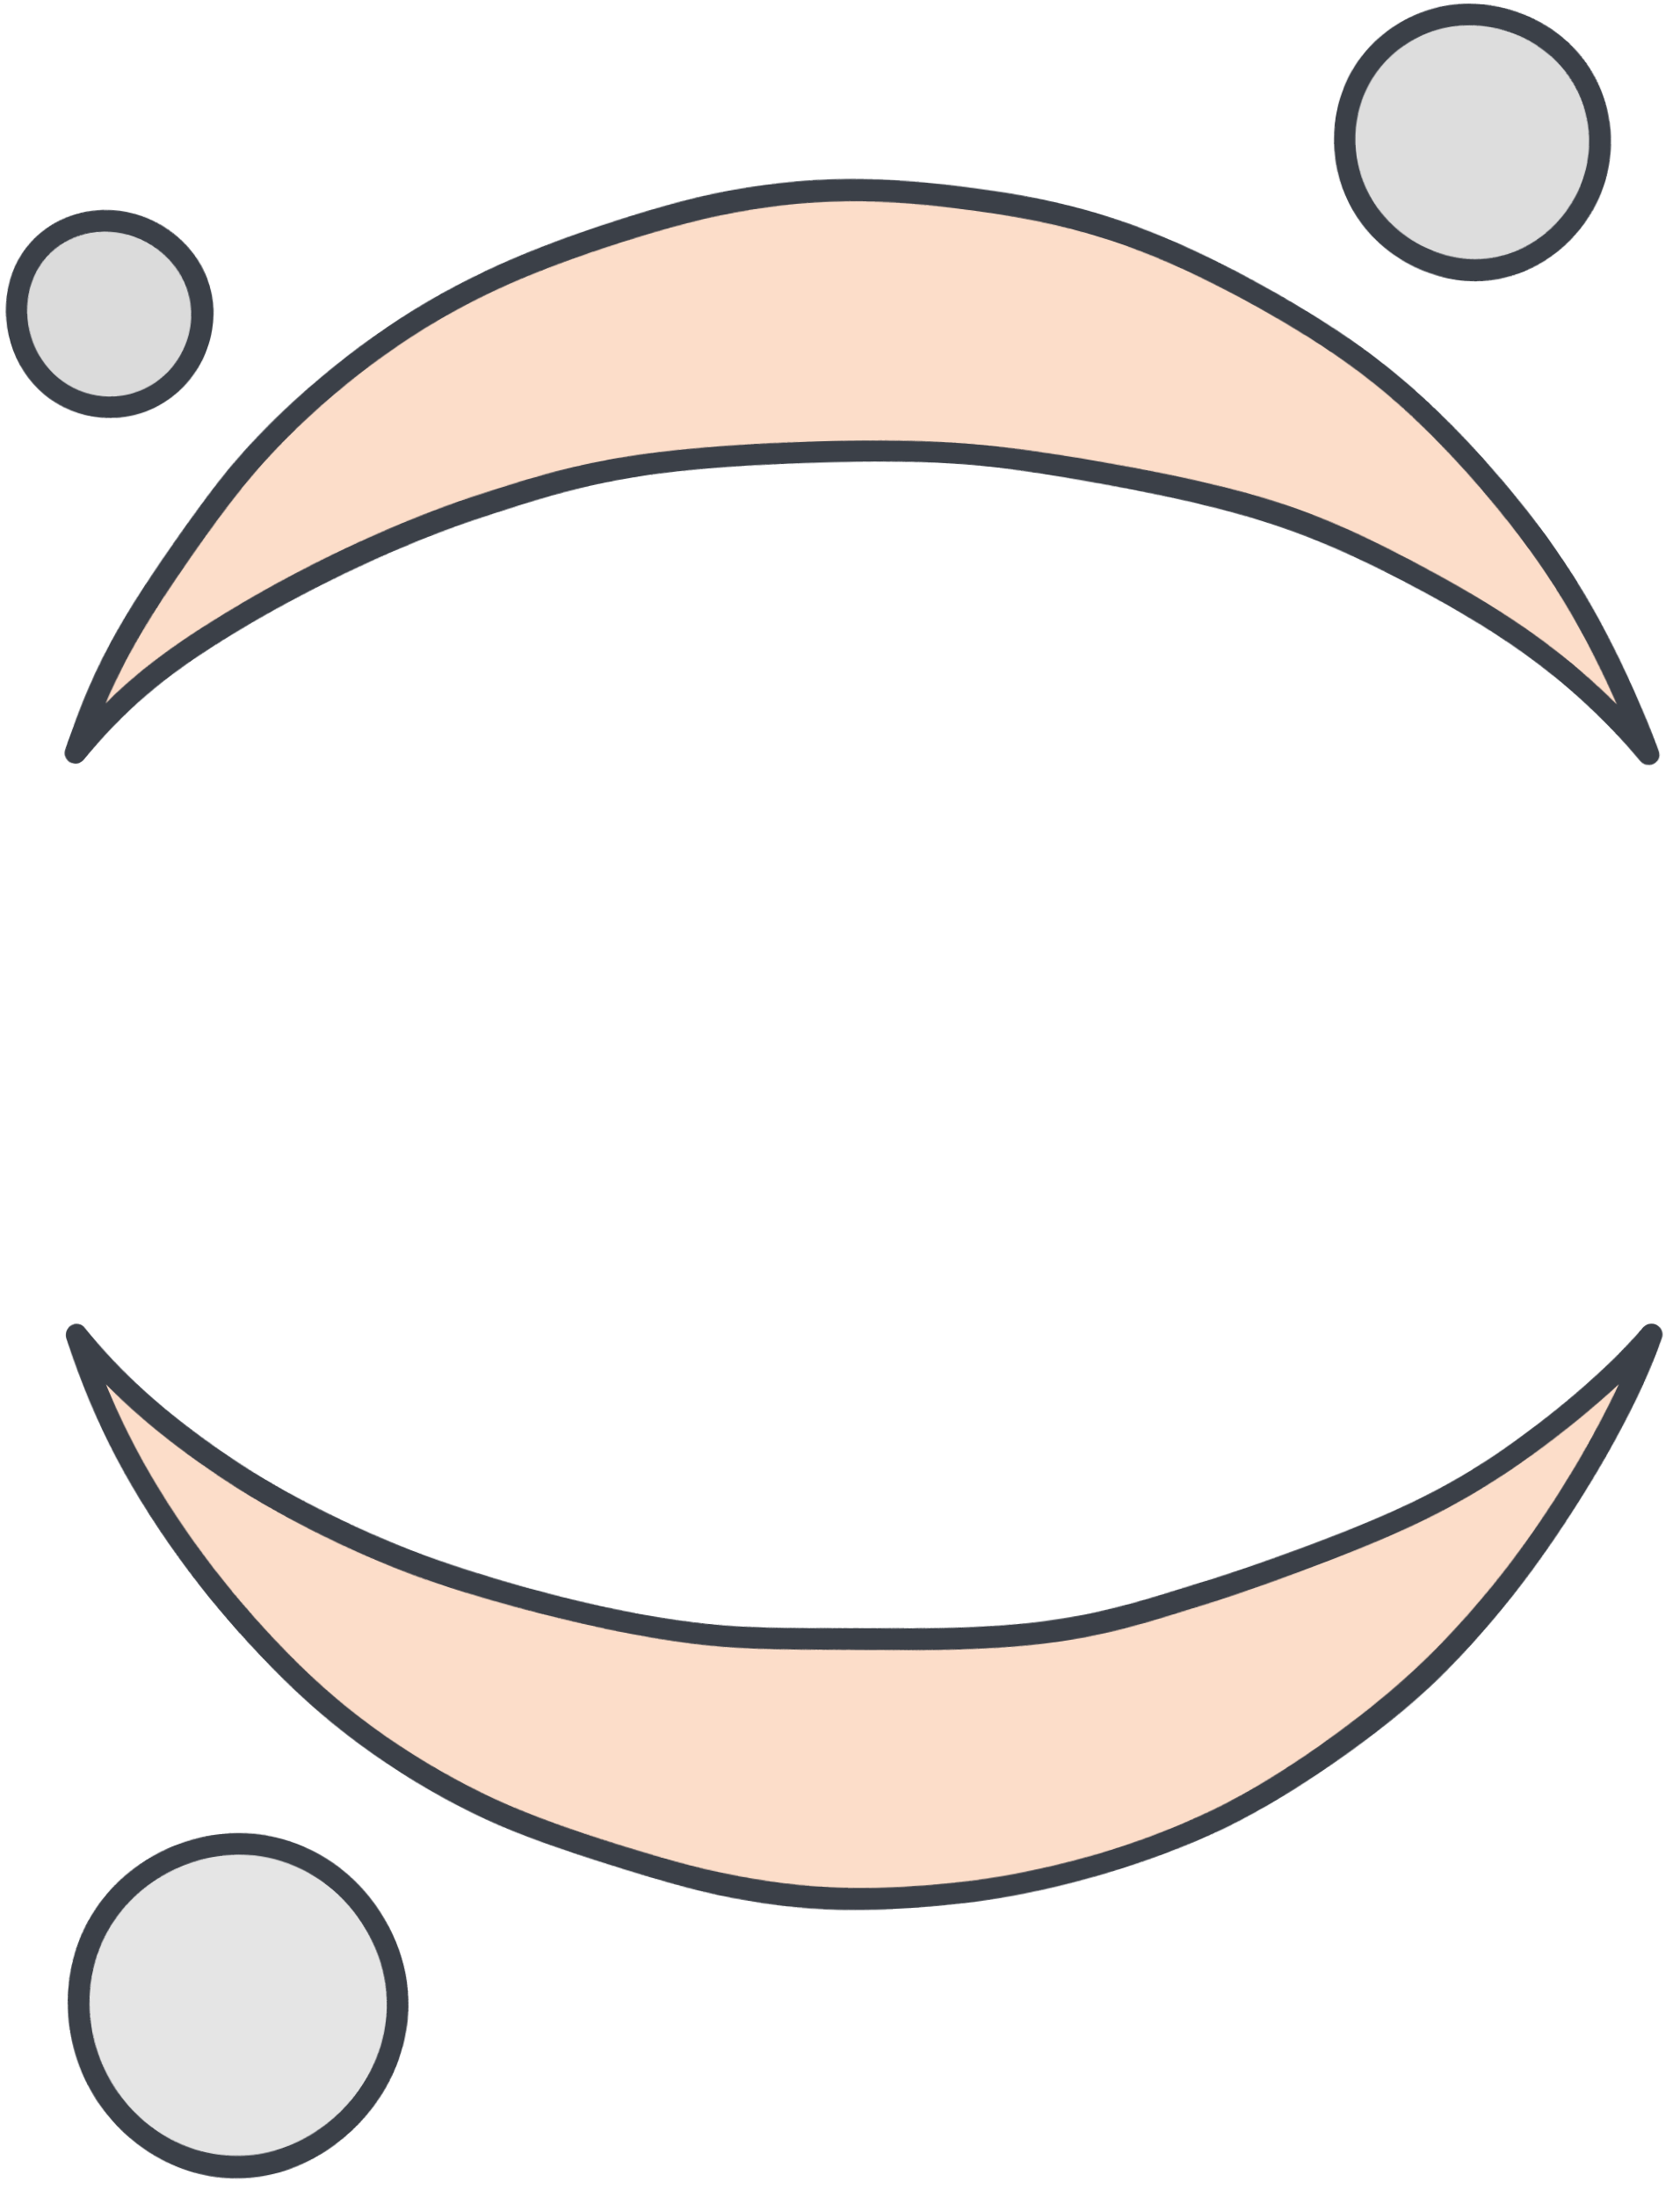
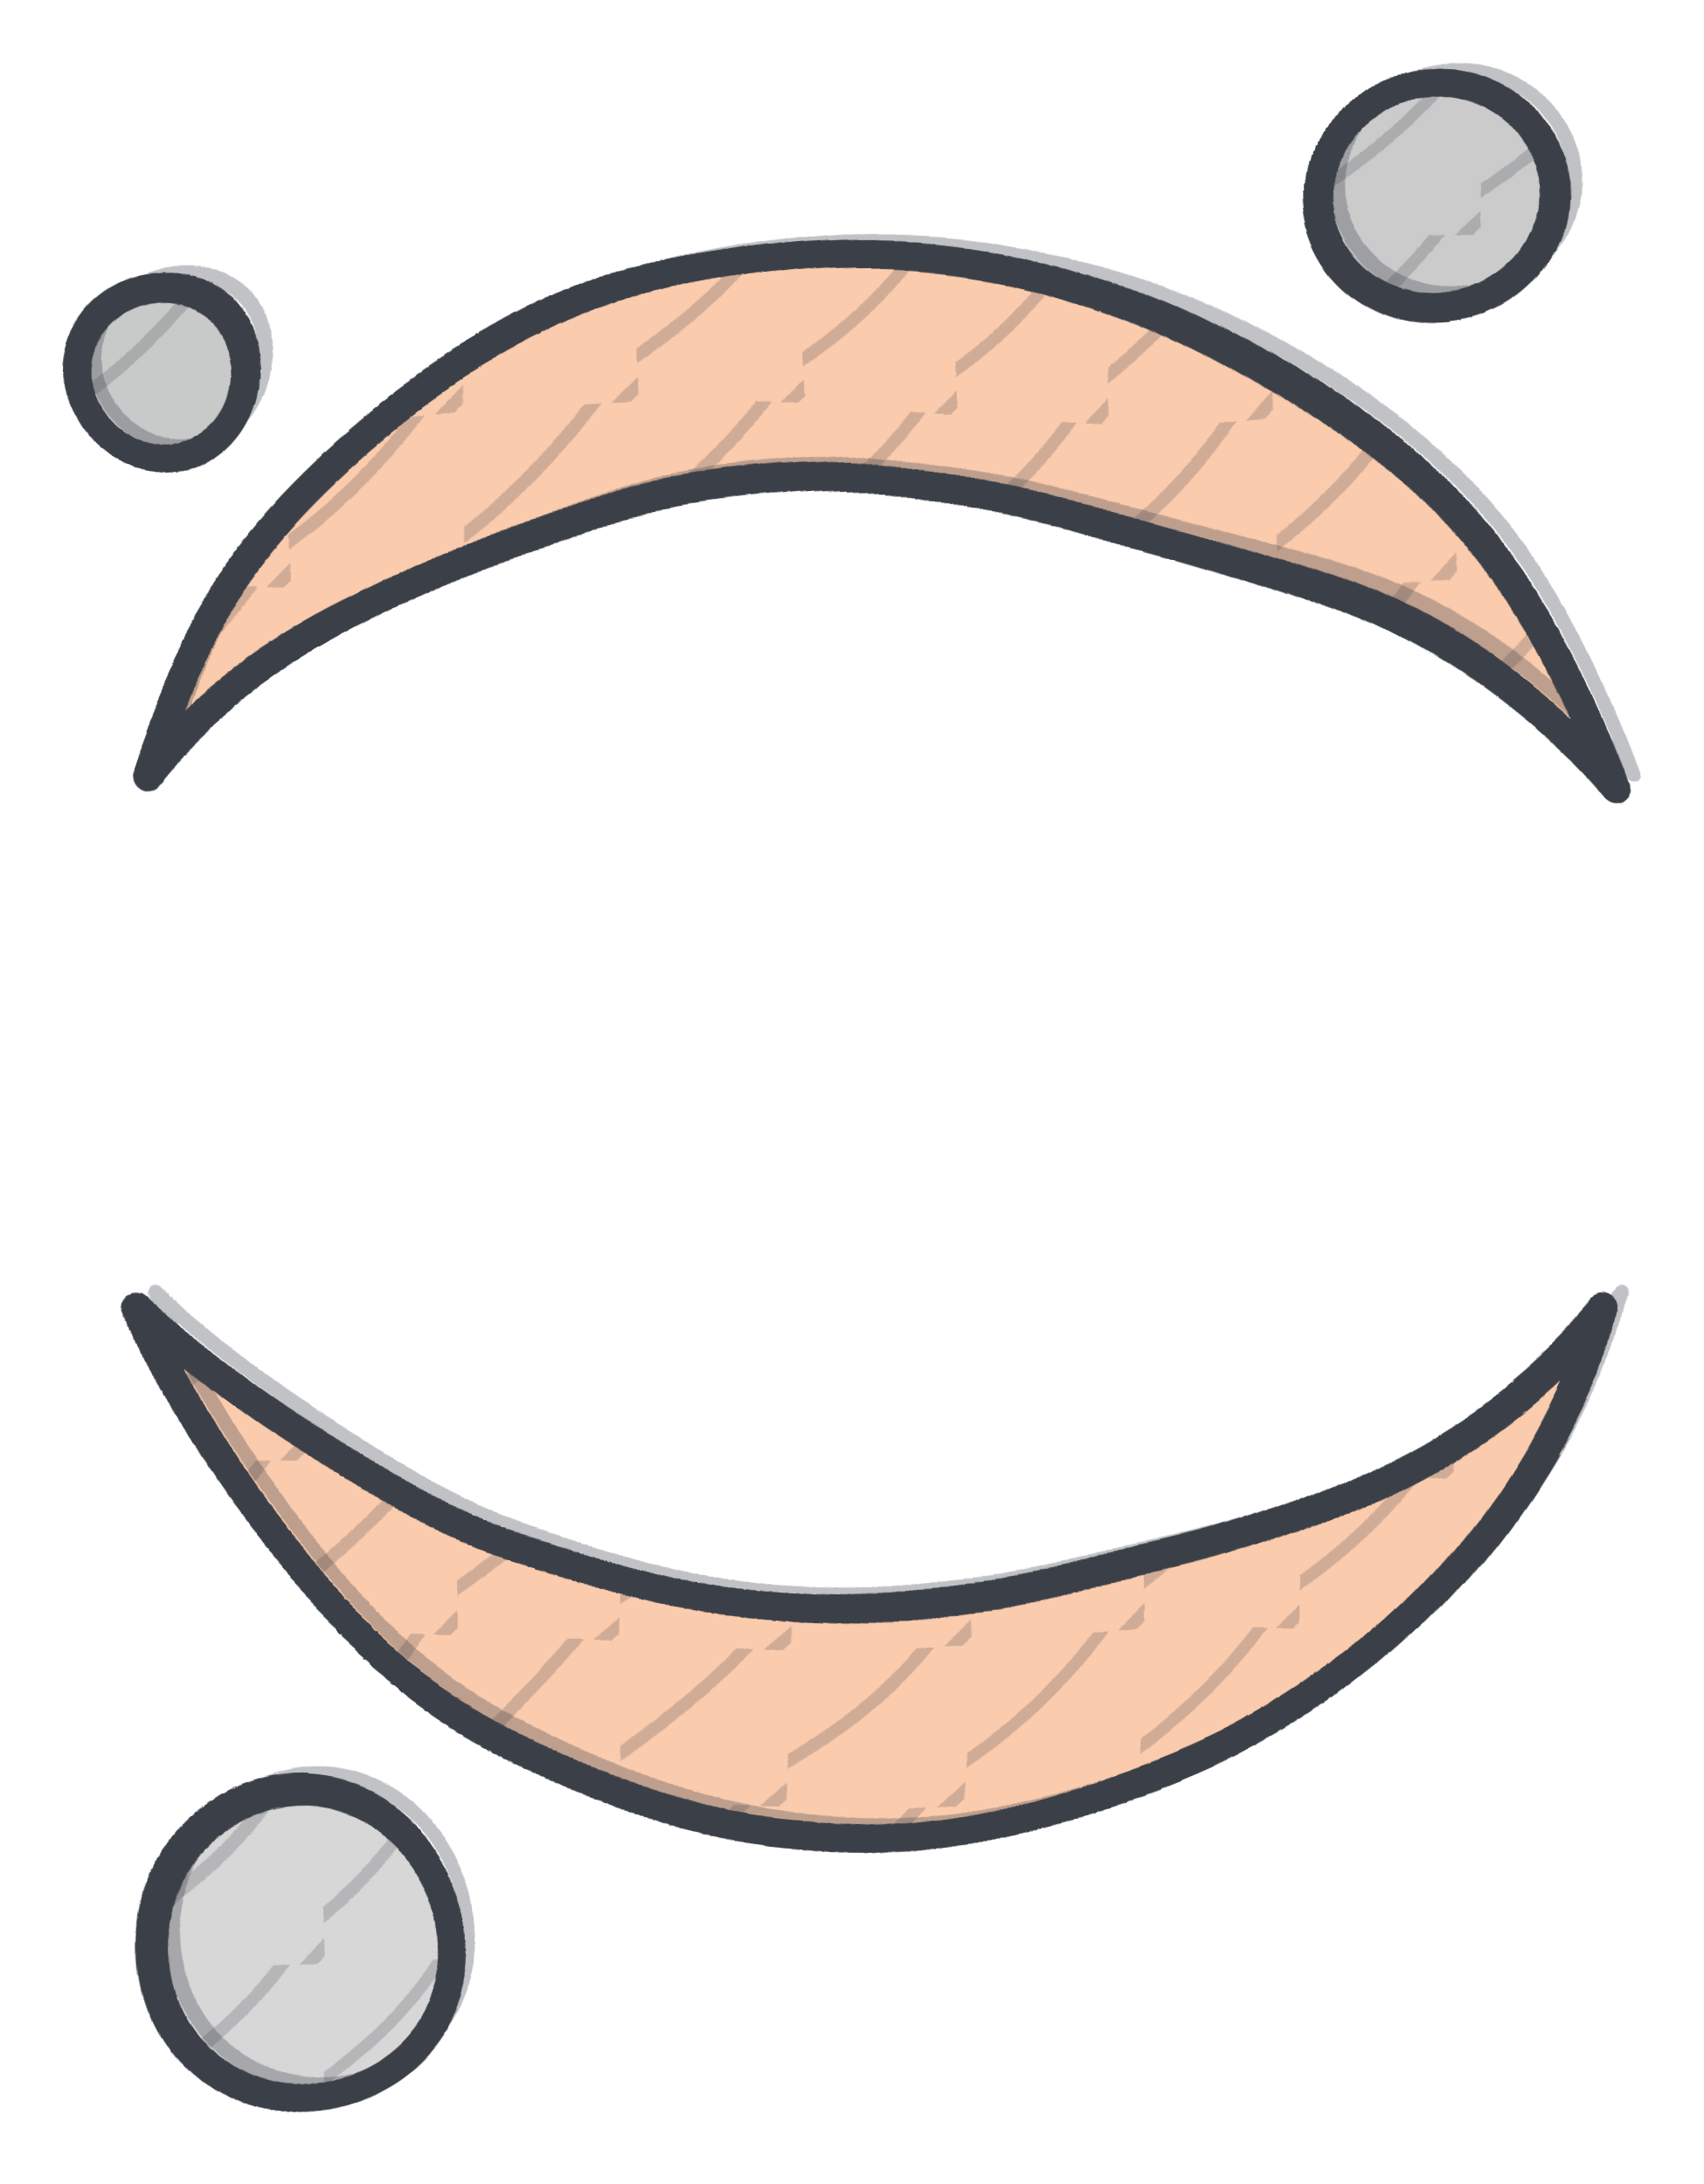
- <svg xmlns="http://www.w3.org/2000/svg" xmlns:xlink="http://www.w3.org/1999/xlink" width="39" height="51" viewBox="0 0 39 51" version="2.0">
+ <svg xmlns="http://www.w3.org/2000/svg" xmlns:xlink="http://www.w3.org/1999/xlink" viewBox="-1.755 -1.755 42.51 54.51" version="2.0">
  <defs>
+     <pattern id="pencil-hatch" patternUnits="userSpaceOnUse" width="4.095" height="4.095">
+       <path d="M-0.819 3.481Q1.843 1.761 3.481 -0.614M3.071 4.709L4.709 3.071" fill="none" stroke="#3b4048" stroke-width="0.312" stroke-linecap="round" />
+     </pattern>
    <filter id="pencil" x="-5%" y="-5%" width="110%" height="110%">
-       <feTurbulence type="fractalNoise" baseFrequency="0.179" numOctaves="1" seed="12" result="grain" />
-       <feDisplacementMap in="SourceGraphic" in2="grain" scale="0.39" xChannelSelector="R" yChannelSelector="G" />
+       <feTurbulence type="fractalNoise" baseFrequency="0.09" numOctaves="1" seed="12" result="grain" />
+       <feDisplacementMap in="SourceGraphic" in2="grain" scale="1.755" xChannelSelector="R" yChannelSelector="G" />
    </filter>
  </defs>
  <g filter="url(#pencil)">
    <g id="Canvas" transform="translate(-1638 -2281)">
      <g id="logo" style="mix-blend-mode:normal">
        <g id="g" style="mix-blend-mode:normal">
          <g id="path" style="mix-blend-mode:normal">
            <g id="path7 fill" style="mix-blend-mode:normal">
-               <use xlink:href="#path0_fill" transform="translate(1669.3 2281.31)" fill="#dddddd" style="mix-blend-mode:normal" stroke="#3b4048" stroke-width="0.507" stroke-linejoin="round" stroke-linecap="round" />
+               <use xlink:href="#path0_fill" transform="translate(1669.3 2281.31)" fill="#cbcbcb" style="mix-blend-mode:normal" stroke="#3b4048" stroke-width="0.741" stroke-linejoin="round" stroke-linecap="round" />
+               <use xlink:href="#path0_fill" transform="translate(1669.3 2281.31)" fill="url(#pencil-hatch)" style="mix-blend-mode:normal" stroke="none" stroke-width="0.741" stroke-linejoin="round" stroke-linecap="round" opacity=".22" />
+               <use xlink:href="#path0_fill" transform="translate(1669.3 2281.31) translate(0.468 -0.351)" fill="none" style="mix-blend-mode:normal" stroke="#3b4048" stroke-width="0.351" stroke-linejoin="round" stroke-linecap="round" opacity=".32" />
            </g>
          </g>
          <g id="path" style="mix-blend-mode:normal">
            <g id="path8 fill" style="mix-blend-mode:normal">
-               <use xlink:href="#path1_fill" transform="translate(1639.74 2311.98)" fill="#fcddc9" style="mix-blend-mode:normal" stroke="#3b4048" stroke-width="0.507" stroke-linejoin="round" stroke-linecap="round" />
+               <use xlink:href="#path1_fill" transform="translate(1639.74 2311.98)" fill="#facbad" style="mix-blend-mode:normal" stroke="#3b4048" stroke-width="0.741" stroke-linejoin="round" stroke-linecap="round" />
+               <use xlink:href="#path1_fill" transform="translate(1639.74 2311.98)" fill="url(#pencil-hatch)" style="mix-blend-mode:normal" stroke="none" stroke-width="0.741" stroke-linejoin="round" stroke-linecap="round" opacity=".22" />
+               <use xlink:href="#path1_fill" transform="translate(1639.74 2311.98) translate(0.468 -0.351)" fill="none" style="mix-blend-mode:normal" stroke="#3b4048" stroke-width="0.351" stroke-linejoin="round" stroke-linecap="round" opacity=".32" />
            </g>
          </g>
          <g id="path" style="mix-blend-mode:normal">
            <g id="path9 fill" style="mix-blend-mode:normal">
-               <use xlink:href="#path2_fill" transform="translate(1639.73 2285.48)" fill="#fcddc9" style="mix-blend-mode:normal" stroke="#3b4048" stroke-width="0.507" stroke-linejoin="round" stroke-linecap="round" />
+               <use xlink:href="#path2_fill" transform="translate(1639.73 2285.48)" fill="#facbad" style="mix-blend-mode:normal" stroke="#3b4048" stroke-width="0.741" stroke-linejoin="round" stroke-linecap="round" />
+               <use xlink:href="#path2_fill" transform="translate(1639.73 2285.48)" fill="url(#pencil-hatch)" style="mix-blend-mode:normal" stroke="none" stroke-width="0.741" stroke-linejoin="round" stroke-linecap="round" opacity=".22" />
+               <use xlink:href="#path2_fill" transform="translate(1639.73 2285.48) translate(0.468 -0.351)" fill="none" style="mix-blend-mode:normal" stroke="#3b4048" stroke-width="0.351" stroke-linejoin="round" stroke-linecap="round" opacity=".32" />
            </g>
          </g>
          <g id="path" style="mix-blend-mode:normal">
            <g id="path10 fill" style="mix-blend-mode:normal">
-               <use xlink:href="#path3_fill" transform="translate(1639.8 2323.81)" fill="#e5e5e5" style="mix-blend-mode:normal" stroke="#3b4048" stroke-width="0.507" stroke-linejoin="round" stroke-linecap="round" />
+               <use xlink:href="#path3_fill" transform="translate(1639.8 2323.81)" fill="#d8d7d8" style="mix-blend-mode:normal" stroke="#3b4048" stroke-width="0.741" stroke-linejoin="round" stroke-linecap="round" />
+               <use xlink:href="#path3_fill" transform="translate(1639.8 2323.81)" fill="url(#pencil-hatch)" style="mix-blend-mode:normal" stroke="none" stroke-width="0.741" stroke-linejoin="round" stroke-linecap="round" opacity=".22" />
+               <use xlink:href="#path3_fill" transform="translate(1639.8 2323.81) translate(0.468 -0.351)" fill="none" style="mix-blend-mode:normal" stroke="#3b4048" stroke-width="0.351" stroke-linejoin="round" stroke-linecap="round" opacity=".32" />
            </g>
          </g>
          <g id="path" style="mix-blend-mode:normal">
            <g id="path11 fill" style="mix-blend-mode:normal">
-               <use xlink:href="#path4_fill" transform="translate(1638.36 2286.06)" fill="#dbdbdb" style="mix-blend-mode:normal" stroke="#3b4048" stroke-width="0.507" stroke-linejoin="round" stroke-linecap="round" />
+               <use xlink:href="#path4_fill" transform="translate(1638.36 2286.06)" fill="#c8c9c9" style="mix-blend-mode:normal" stroke="#3b4048" stroke-width="0.741" stroke-linejoin="round" stroke-linecap="round" />
+               <use xlink:href="#path4_fill" transform="translate(1638.36 2286.06)" fill="url(#pencil-hatch)" style="mix-blend-mode:normal" stroke="none" stroke-width="0.741" stroke-linejoin="round" stroke-linecap="round" opacity=".22" />
+               <use xlink:href="#path4_fill" transform="translate(1638.36 2286.06) translate(0.468 -0.351)" fill="none" style="mix-blend-mode:normal" stroke="#3b4048" stroke-width="0.351" stroke-linejoin="round" stroke-linecap="round" opacity=".32" />
            </g>
          </g>
        </g>
      </g>
    </g>
    <defs>
      <path id="path0_fill" d="M 5.894 2.844C 5.919 3.432 5.771 4.014 5.468 4.516C 5.165 5.019 4.722 5.42 4.193 5.669C 3.664 5.917 3.074 6.002 2.498 5.912C 1.922 5.822 1.385 5.562 0.955 5.164C 0.525 4.766 0.222 4.249 0.084 3.678C -0.054 3.106 -0.021 2.506 0.179 1.954C 0.379 1.401 0.737 0.921 1.208 0.574C 1.678 0.226 2.241 0.028 2.823 0.003C 3.604 -0.031 4.366 0.25 4.941 0.783C 5.517 1.315 5.86 2.057 5.894 2.844Z" />
      <path id="path1_fill" d="M 18.265 7.134C 10.415 7.134 3.559 4.258 0 0C 1.325 3.82 3.796 7.131 7.069 9.473C 10.342 11.815 14.256 13.073 18.269 13.073C 22.282 13.073 26.196 11.815 29.469 9.473C 32.742 7.131 35.213 3.82 36.538 0C 32.971 4.258 26.115 7.134 18.265 7.134Z" />
      <path id="path2_fill" d="M 18.273 5.939C 26.123 5.939 32.979 8.816 36.538 13.073C 35.213 9.253 32.742 5.943 29.469 3.6C 26.196 1.258 22.282 0 18.269 0C 14.256 0 10.342 1.258 7.069 3.6C 3.796 5.943 1.325 9.253 0 13.073C 3.567 8.825 10.423 5.939 18.273 5.939Z" />
      <path id="path3_fill" d="M 7.428 3.583C 7.46 4.324 7.274 5.058 6.892 5.692C 6.51 6.326 5.951 6.832 5.284 7.145C 4.617 7.458 3.874 7.564 3.147 7.451C 2.42 7.337 1.743 7.009 1.202 6.507C 0.66 6.005 0.279 5.353 0.105 4.632C -0.069 3.911 -0.026 3.155 0.227 2.459C 0.48 1.762 0.932 1.157 1.526 0.72C 2.12 0.283 2.829 0.033 3.564 0.003C 4.547 -0.037 5.505 0.317 6.23 0.988C 6.954 1.659 7.385 2.592 7.428 3.583L 7.428 3.583Z" />
      <path id="path4_fill" d="M 2.275 4.396C 1.844 4.415 1.417 4.304 1.048 4.078C 0.679 3.852 0.385 3.521 0.203 3.127C 0.021 2.732 -0.04 2.292 0.026 1.862C 0.092 1.432 0.283 1.031 0.575 0.711C 0.867 0.391 1.247 0.165 1.666 0.062C 2.086 -0.041 2.526 -0.015 2.931 0.134C 3.336 0.284 3.688 0.552 3.942 0.903C 4.197 1.255 4.342 1.674 4.359 2.109C 4.383 2.691 4.177 3.259 3.786 3.687C 3.395 4.116 2.852 4.371 2.275 4.396L 2.275 4.396Z" />
    </defs>
  </g>
</svg>
